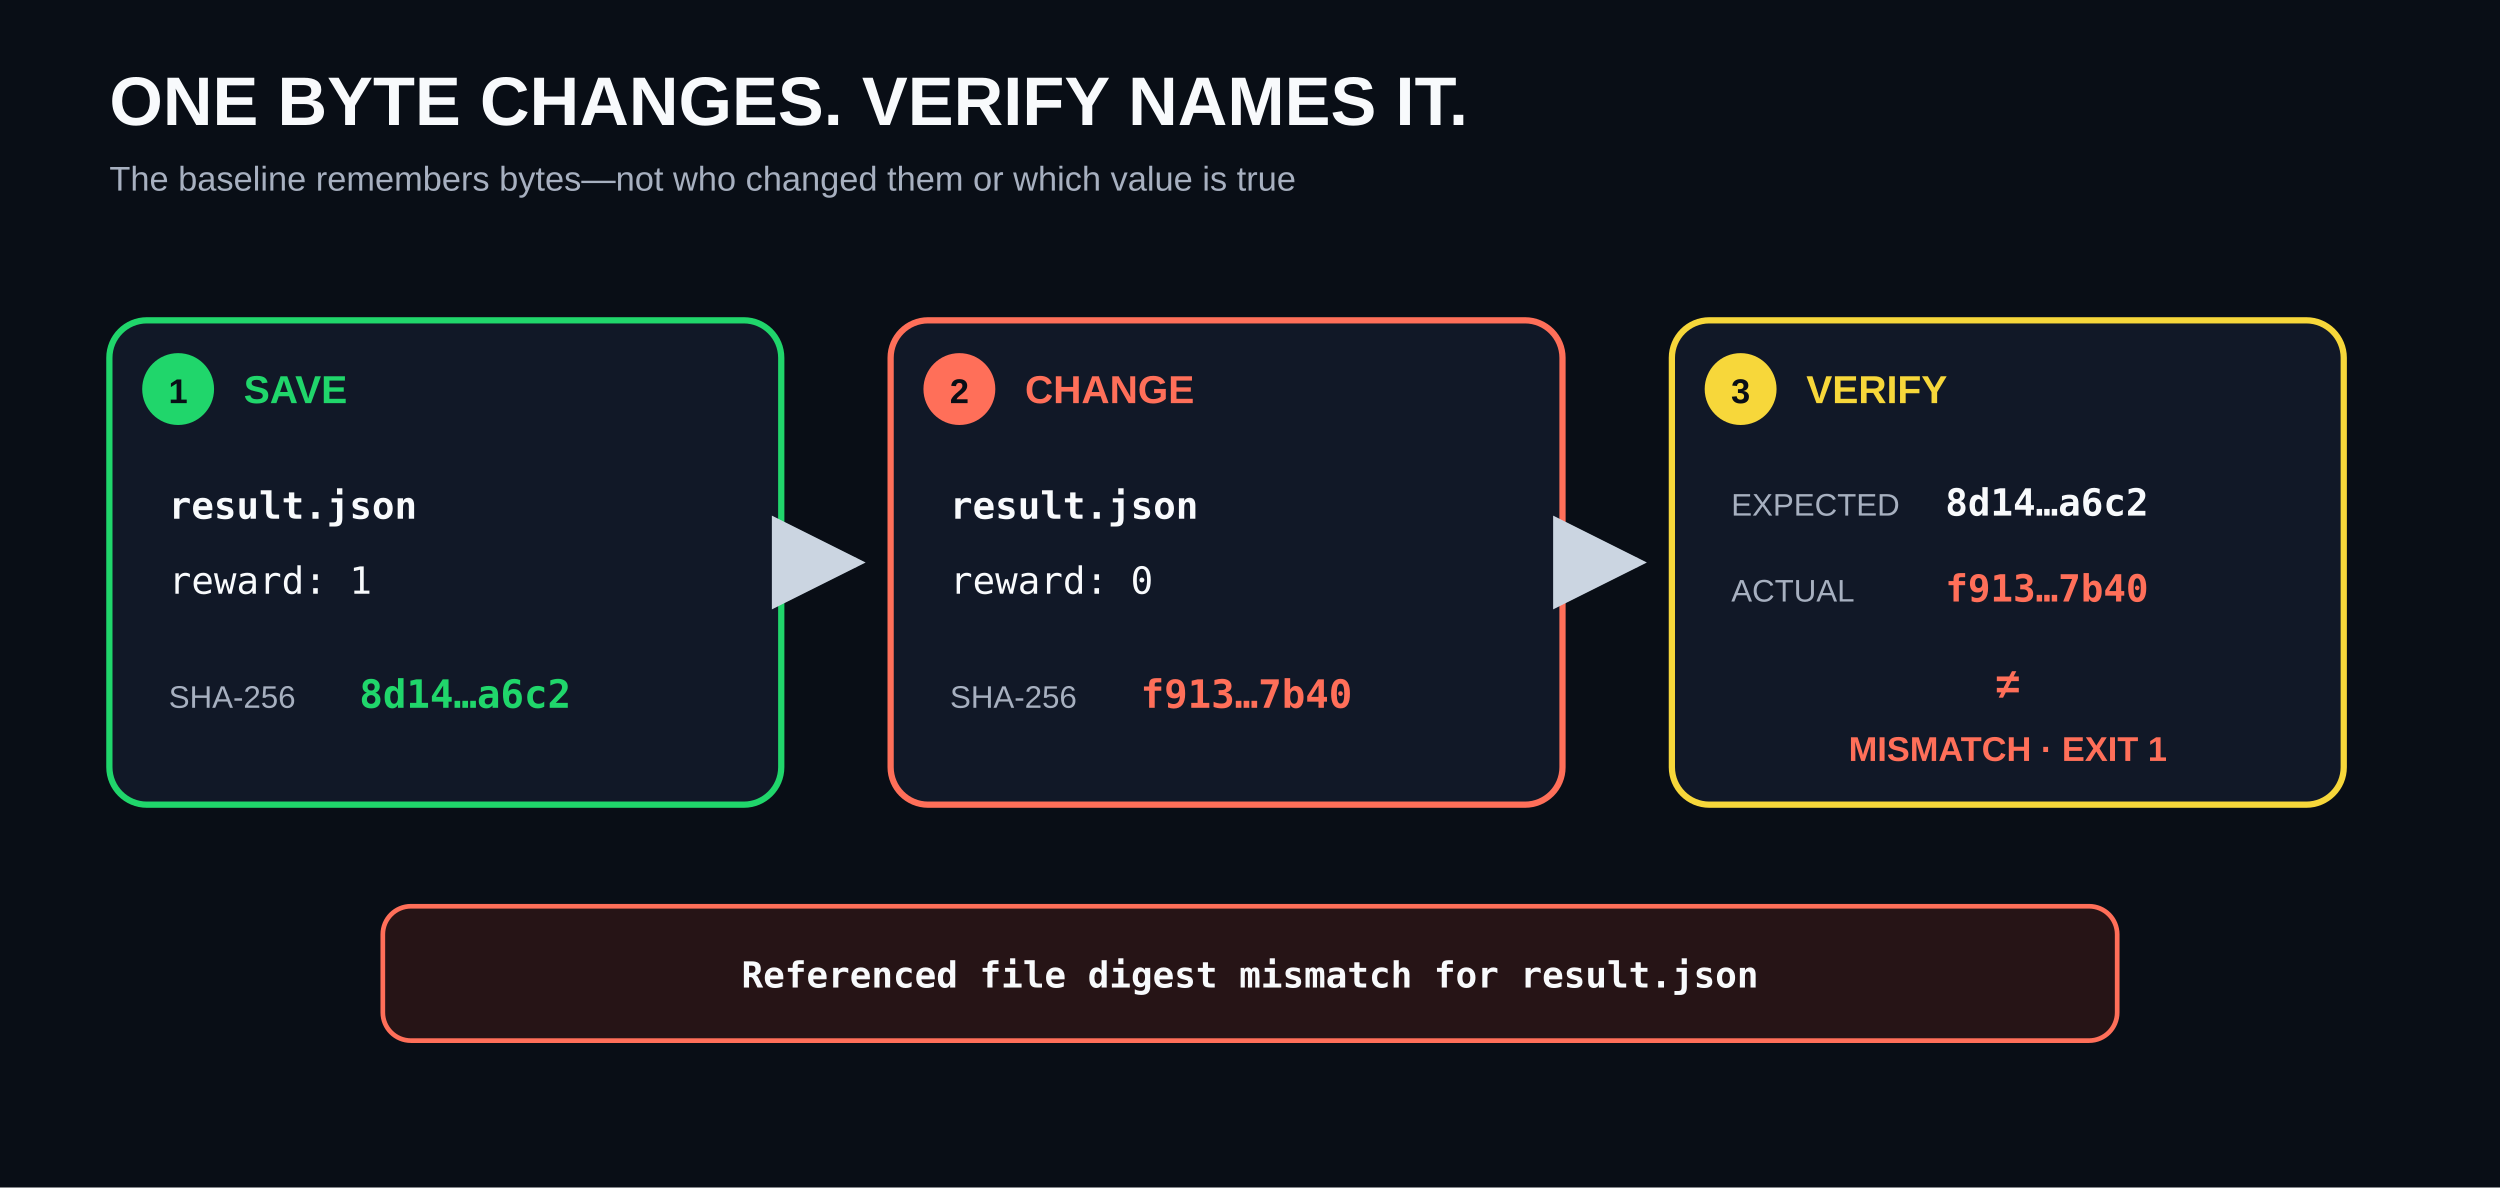
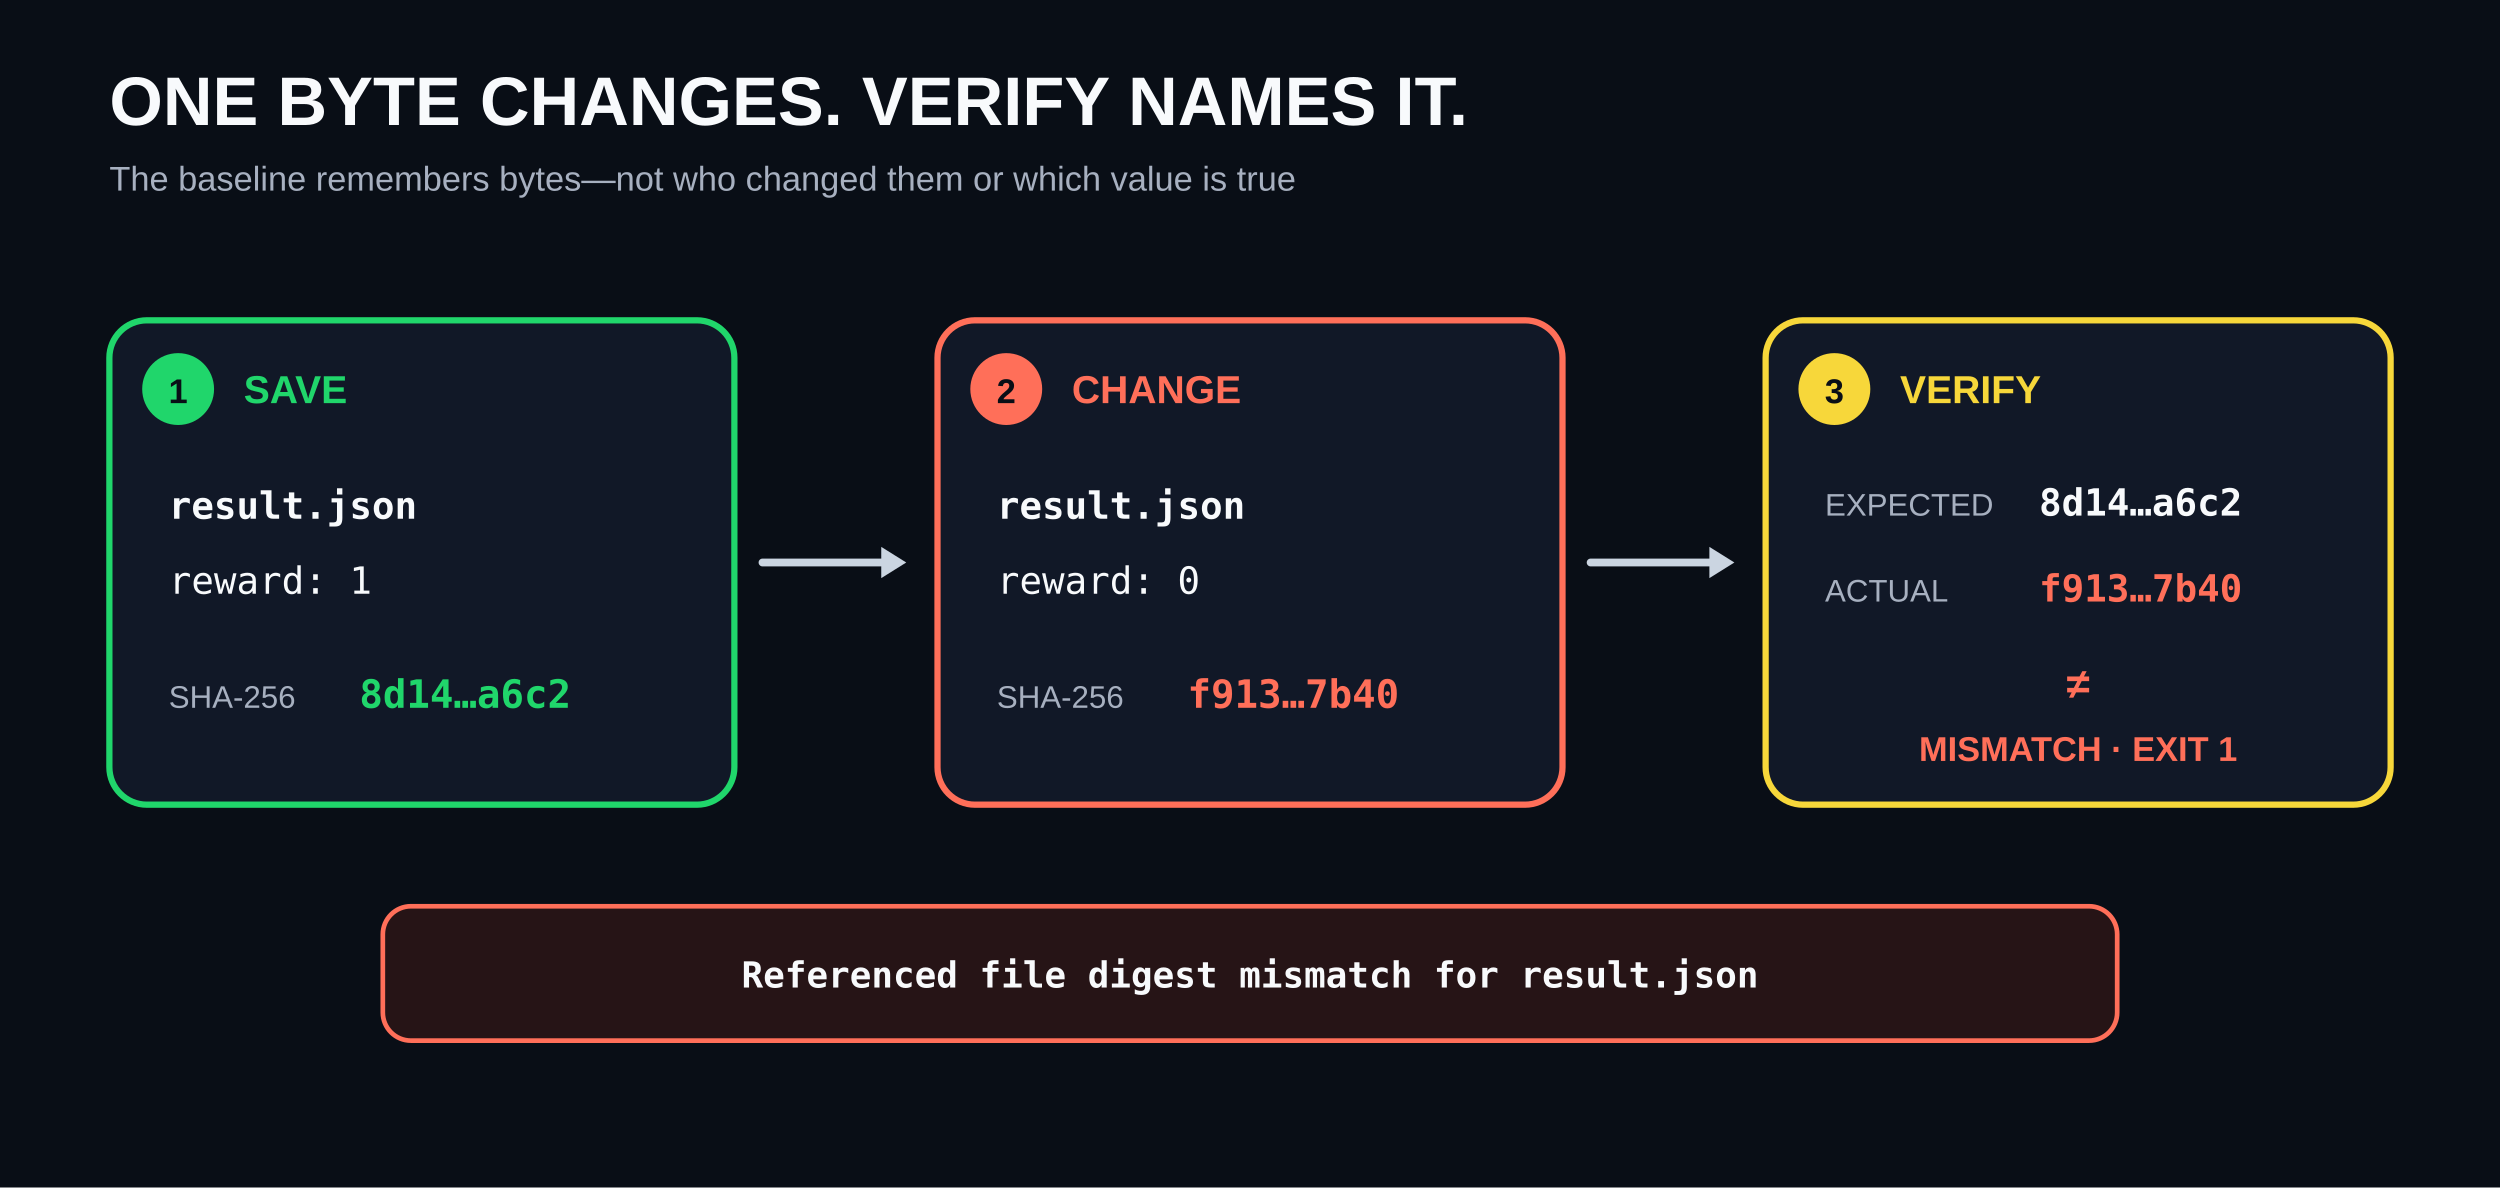
<svg xmlns="http://www.w3.org/2000/svg" width="1600" height="760" viewBox="0 0 1600 760" role="img" aria-labelledby="figure-title figure-desc">
  <defs>
    <marker id="arrow" markerWidth="11" markerHeight="11" refX="9" refY="5" orient="auto">
      <path d="M0 0 L0 10 L10 5 Z" fill="#CBD5E1" />
    </marker>
  </defs>
  <rect width="1600" height="760" fill="#090E16" />
  <text x="70" y="80" fill="#F8FAFC" font-family="Arial, sans-serif" font-size="44" font-weight="700">ONE BYTE CHANGES. VERIFY NAMES IT.</text>
  <text x="70" y="122" fill="#A7B0C0" font-family="Arial, sans-serif" font-size="22">The baseline remembers bytes—not who changed them or which value is true</text>
-   <rect x="70" y="205" width="430" height="310" rx="24" fill="#111827" stroke="#20D66B" stroke-width="4" />
+   <rect x="70" y="205" width="400" height="310" rx="24" fill="#111827" stroke="#20D66B" stroke-width="4" />
  <circle cx="114" cy="249" r="23" fill="#20D66B" />
  <text x="114" y="258" text-anchor="middle" fill="#090E16" font-family="Arial, sans-serif" font-size="22" font-weight="700">1</text>
  <text x="156" y="258" fill="#20D66B" font-family="Arial, sans-serif" font-size="25" font-weight="700">SAVE</text>
  <text x="108" y="332" fill="#F8FAFC" font-family="monospace" font-size="24" font-weight="700">result.json</text>
  <text x="108" y="380" fill="#F8FAFC" font-family="monospace" font-size="24">reward: 1</text>
  <text x="108" y="453" fill="#A7B0C0" font-family="Arial, sans-serif" font-size="20">SHA-256</text>
  <text x="230" y="453" fill="#20D66B" font-family="monospace" font-size="25" font-weight="700">8d14…a6c2</text>
-   <path d="M510 360 H548" stroke="#CBD5E1" stroke-width="6" marker-end="url(#arrow)" />
-   <rect x="570" y="205" width="430" height="310" rx="24" fill="#111827" stroke="#FF6F59" stroke-width="4" />
-   <circle cx="614" cy="249" r="23" fill="#FF6F59" />
-   <text x="614" y="258" text-anchor="middle" fill="#090E16" font-family="Arial, sans-serif" font-size="22" font-weight="700">2</text>
-   <text x="656" y="258" fill="#FF6F59" font-family="Arial, sans-serif" font-size="25" font-weight="700">CHANGE</text>
-   <text x="608" y="332" fill="#F8FAFC" font-family="monospace" font-size="24" font-weight="700">result.json</text>
-   <text x="608" y="380" fill="#F8FAFC" font-family="monospace" font-size="24">reward: 0</text>
-   <text x="608" y="453" fill="#A7B0C0" font-family="Arial, sans-serif" font-size="20">SHA-256</text>
-   <text x="730" y="453" fill="#FF6F59" font-family="monospace" font-size="25" font-weight="700">f913…7b40</text>
-   <path d="M1010 360 H1048" stroke="#CBD5E1" stroke-width="6" marker-end="url(#arrow)" />
-   <rect x="1070" y="205" width="430" height="310" rx="24" fill="#111827" stroke="#F7D73A" stroke-width="4" />
-   <circle cx="1114" cy="249" r="23" fill="#F7D73A" />
-   <text x="1114" y="258" text-anchor="middle" fill="#090E16" font-family="Arial, sans-serif" font-size="22" font-weight="700">3</text>
-   <text x="1156" y="258" fill="#F7D73A" font-family="Arial, sans-serif" font-size="25" font-weight="700">VERIFY</text>
-   <text x="1108" y="330" fill="#A7B0C0" font-family="Arial, sans-serif" font-size="20">EXPECTED</text>
-   <text x="1245" y="330" fill="#F8FAFC" font-family="monospace" font-size="24" font-weight="700">8d14…a6c2</text>
-   <text x="1108" y="385" fill="#A7B0C0" font-family="Arial, sans-serif" font-size="20">ACTUAL</text>
-   <text x="1245" y="385" fill="#FF6F59" font-family="monospace" font-size="24" font-weight="700">f913…7b40</text>
-   <text x="1285" y="447" text-anchor="middle" fill="#FF6F59" font-family="Arial, sans-serif" font-size="27" font-weight="700">≠</text>
-   <text x="1285" y="487" text-anchor="middle" fill="#FF6F59" font-family="Arial, sans-serif" font-size="22" font-weight="700">MISMATCH · EXIT 1</text>
+   <line class="flow-arrow-body" x1="488" y1="360" x2="564" y2="360" stroke="#CBD5E1" stroke-width="5" stroke-linecap="round" />
+   <path class="flow-arrow-head" d="M564 350 L580 360 L564 370 Z" fill="#CBD5E1" />
+   <rect x="600" y="205" width="400" height="310" rx="24" fill="#111827" stroke="#FF6F59" stroke-width="4" />
+   <circle cx="644" cy="249" r="23" fill="#FF6F59" />
+   <text x="644" y="258" text-anchor="middle" fill="#090E16" font-family="Arial, sans-serif" font-size="22" font-weight="700">2</text>
+   <text x="686" y="258" fill="#FF6F59" font-family="Arial, sans-serif" font-size="25" font-weight="700">CHANGE</text>
+   <text x="638" y="332" fill="#F8FAFC" font-family="monospace" font-size="24" font-weight="700">result.json</text>
+   <text x="638" y="380" fill="#F8FAFC" font-family="monospace" font-size="24">reward: 0</text>
+   <text x="638" y="453" fill="#A7B0C0" font-family="Arial, sans-serif" font-size="20">SHA-256</text>
+   <text x="760" y="453" fill="#FF6F59" font-family="monospace" font-size="25" font-weight="700">f913…7b40</text>
+   <line class="flow-arrow-body" x1="1018" y1="360" x2="1094" y2="360" stroke="#CBD5E1" stroke-width="5" stroke-linecap="round" />
+   <path class="flow-arrow-head" d="M1094 350 L1110 360 L1094 370 Z" fill="#CBD5E1" />
+   <rect x="1130" y="205" width="400" height="310" rx="24" fill="#111827" stroke="#F7D73A" stroke-width="4" />
+   <circle cx="1174" cy="249" r="23" fill="#F7D73A" />
+   <text x="1174" y="258" text-anchor="middle" fill="#090E16" font-family="Arial, sans-serif" font-size="22" font-weight="700">3</text>
+   <text x="1216" y="258" fill="#F7D73A" font-family="Arial, sans-serif" font-size="25" font-weight="700">VERIFY</text>
+   <text x="1168" y="330" fill="#A7B0C0" font-family="Arial, sans-serif" font-size="20">EXPECTED</text>
+   <text x="1305" y="330" fill="#F8FAFC" font-family="monospace" font-size="24" font-weight="700">8d14…a6c2</text>
+   <text x="1168" y="385" fill="#A7B0C0" font-family="Arial, sans-serif" font-size="20">ACTUAL</text>
+   <text x="1305" y="385" fill="#FF6F59" font-family="monospace" font-size="24" font-weight="700">f913…7b40</text>
+   <text x="1330" y="447" text-anchor="middle" fill="#FF6F59" font-family="Arial, sans-serif" font-size="27" font-weight="700">≠</text>
+   <text x="1330" y="487" text-anchor="middle" fill="#FF6F59" font-family="Arial, sans-serif" font-size="22" font-weight="700">MISMATCH · EXIT 1</text>
  <rect x="245" y="580" width="1110" height="86" rx="18" fill="#261416" stroke="#FF6F59" stroke-width="3" />
  <text x="800" y="632" text-anchor="middle" fill="#F8FAFC" font-family="monospace" font-size="23" font-weight="700">Referenced file digest mismatch for result.json</text>
</svg>
